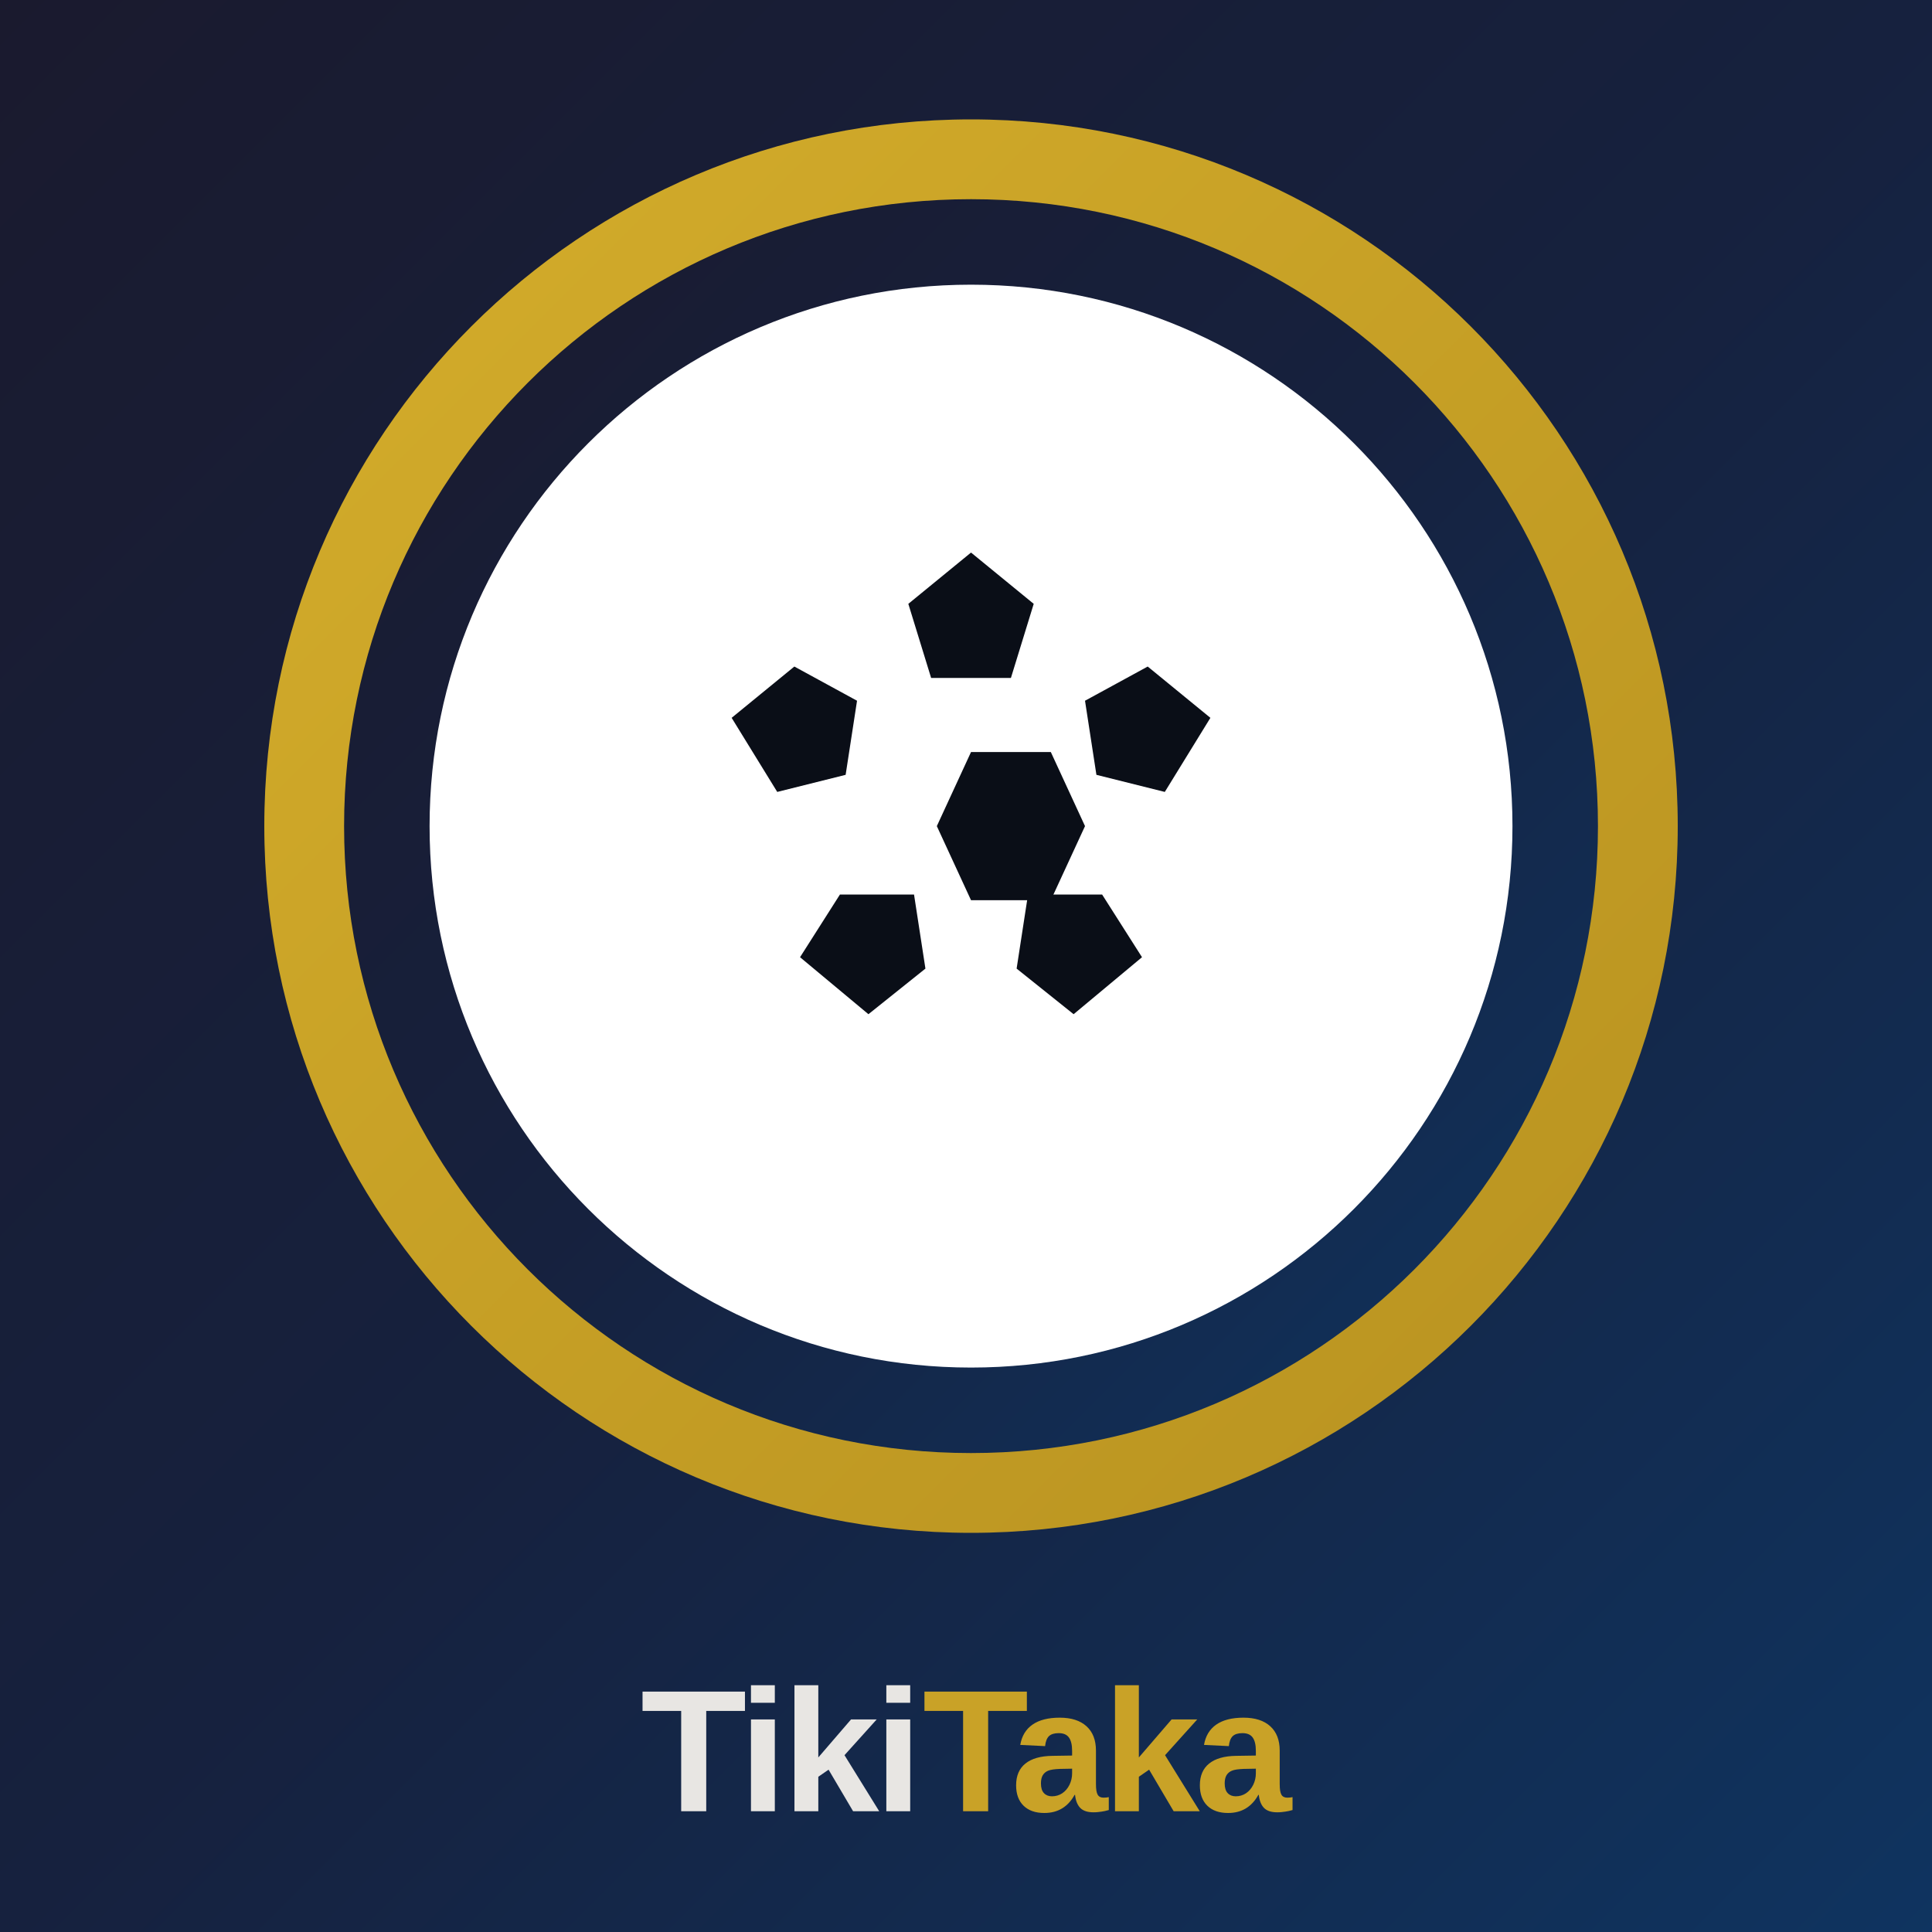
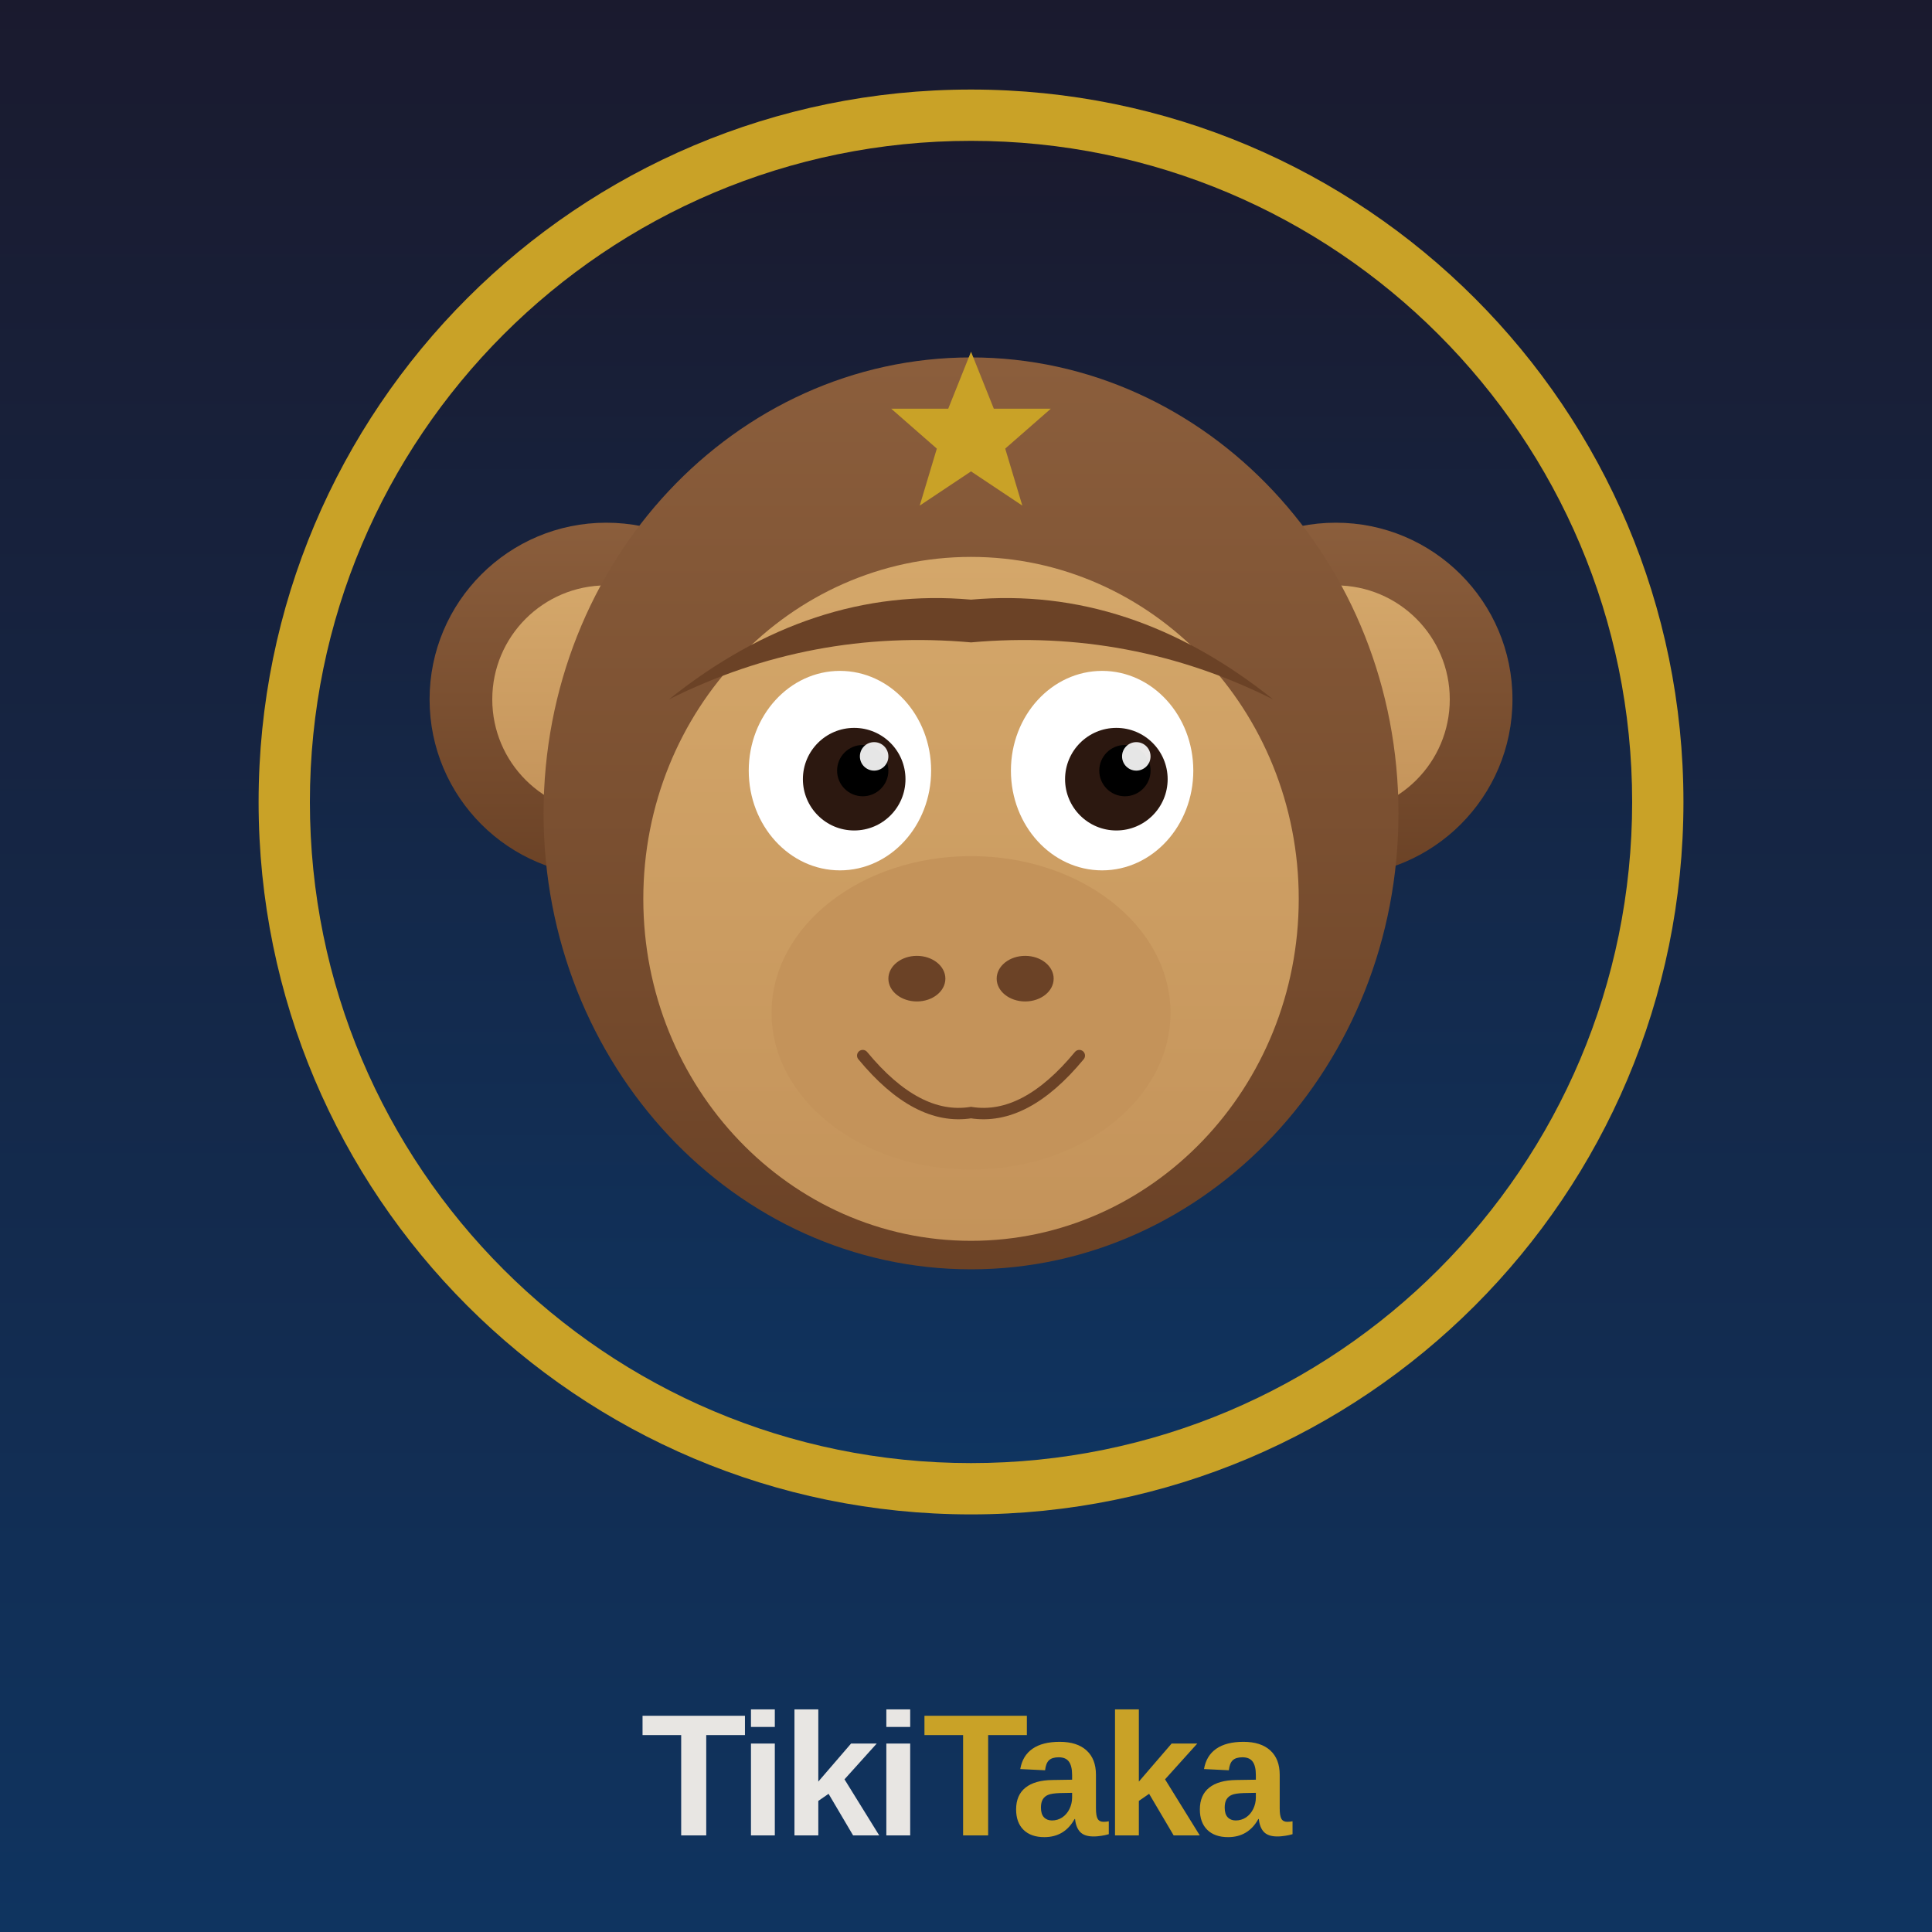
<svg xmlns="http://www.w3.org/2000/svg" viewBox="0 0 400 400" width="400" height="400">
  <defs>
-     <linearGradient id="ring" x1="0" y1="0" x2="1" y2="1">
-       <stop offset="0%" stop-color="#d4ad2b" />
-       <stop offset="100%" stop-color="#b89220" />
-     </linearGradient>
-     <linearGradient id="navyBg" x1="0" y1="0" x2="1" y2="1">
+     <linearGradient id="bgGrad" x1="0" y1="0" x2="0" y2="1">
      <stop offset="0%" stop-color="#1a1a2e" />
-       <stop offset="50%" stop-color="#16213e" />
      <stop offset="100%" stop-color="#0f3460" />
    </linearGradient>
+     <linearGradient id="furDark" x1="0" y1="0" x2="0" y2="1">
+       <stop offset="0%" stop-color="#8B5E3C" />
+       <stop offset="100%" stop-color="#6B4226" />
+     </linearGradient>
+     <linearGradient id="furLight" x1="0" y1="0" x2="0" y2="1">
+       <stop offset="0%" stop-color="#D4A76A" />
+       <stop offset="100%" stop-color="#C4935A" />
+     </linearGradient>
  </defs>
-   <rect width="400" height="400" fill="url(#navyBg)" />
-   <g transform="translate(50,20) scale(0.59)">
-     <circle cx="256" cy="256" r="248" fill="url(#ring)" />
-     <circle cx="256" cy="256" r="220" fill="url(#navyBg)" />
-     <circle cx="256" cy="256" r="190" fill="#ffffff" />
-     <polygon points="256,160 278,178 270,204 242,204 234,178" fill="#0a0e17" />
-     <polygon points="256,230 284,230 296,256 284,282 256,282 244,256" fill="#0a0e17" />
-     <polygon points="172,218 194,200 216,212 212,238 188,244" fill="#0a0e17" />
-     <polygon points="340,218 318,200 296,212 300,238 324,244" fill="#0a0e17" />
-     <polygon points="196,302 210,280 236,280 240,306 220,322" fill="#0a0e17" />
-     <polygon points="316,302 302,280 276,280 272,306 292,322" fill="#0a0e17" />
+   <rect width="400" height="400" fill="url(#bgGrad)" />
+   <g transform="translate(50,15) scale(0.59)">
+     <circle cx="256" cy="256" r="250" fill="#c9a227" />
+     <circle cx="256" cy="256" r="232" fill="url(#bgGrad)" />
+     <circle cx="128" cy="220" r="62" fill="url(#furDark)" />
+     <circle cx="384" cy="220" r="62" fill="url(#furDark)" />
+     <circle cx="128" cy="220" r="40" fill="url(#furLight)" />
+     <circle cx="384" cy="220" r="40" fill="url(#furLight)" />
+     <ellipse cx="256" cy="260" rx="150" ry="160" fill="url(#furDark)" />
+     <ellipse cx="256" cy="290" rx="115" ry="120" fill="url(#furLight)" />
+     <path d="M150 220 Q200 180 256 185 Q312 180 362 220 Q312 195 256 200 Q200 195 150 220Z" fill="#6B4226" />
+     <ellipse cx="210" cy="245" rx="32" ry="35" fill="#FFFFFF" />
+     <ellipse cx="302" cy="245" rx="32" ry="35" fill="#FFFFFF" />
+     <circle cx="215" cy="248" r="18" fill="#2C1810" />
+     <circle cx="307" cy="248" r="18" fill="#2C1810" />
+     <circle cx="218" cy="245" r="9" fill="#000000" />
+     <circle cx="310" cy="245" r="9" fill="#000000" />
+     <circle cx="222" cy="240" r="5" fill="#FFFFFF" opacity="0.9" />
+     <circle cx="314" cy="240" r="5" fill="#FFFFFF" opacity="0.9" />
+     <ellipse cx="256" cy="330" rx="70" ry="55" fill="#C4935A" />
+     <ellipse cx="237" cy="318" rx="10" ry="8" fill="#6B4226" />
+     <ellipse cx="275" cy="318" rx="10" ry="8" fill="#6B4226" />
+     <path d="M218 345 Q237 368 256 365 Q275 368 294 345" stroke="#6B4226" stroke-width="4" fill="none" stroke-linecap="round" />
+     <g transform="translate(256,130)">
+       <polygon points="0,-32 8,-12 28,-12 12,2 18,22 0,10 -18,22 -12,2 -28,-12 -8,-12" fill="#c9a227" />
+     </g>
  </g>
-   <text x="200" y="375" font-family="'Heebo', 'Arial', sans-serif" font-weight="900" font-size="36" fill="#e8e6e3" text-anchor="middle" letter-spacing="-1">
+   <text x="200" y="380" font-family="'Heebo', 'Arial', sans-serif" font-weight="900" font-size="36" fill="#e8e6e3" text-anchor="middle" letter-spacing="-1">
    Tiki<tspan fill="#c9a227">Taka</tspan>
  </text>
</svg>
